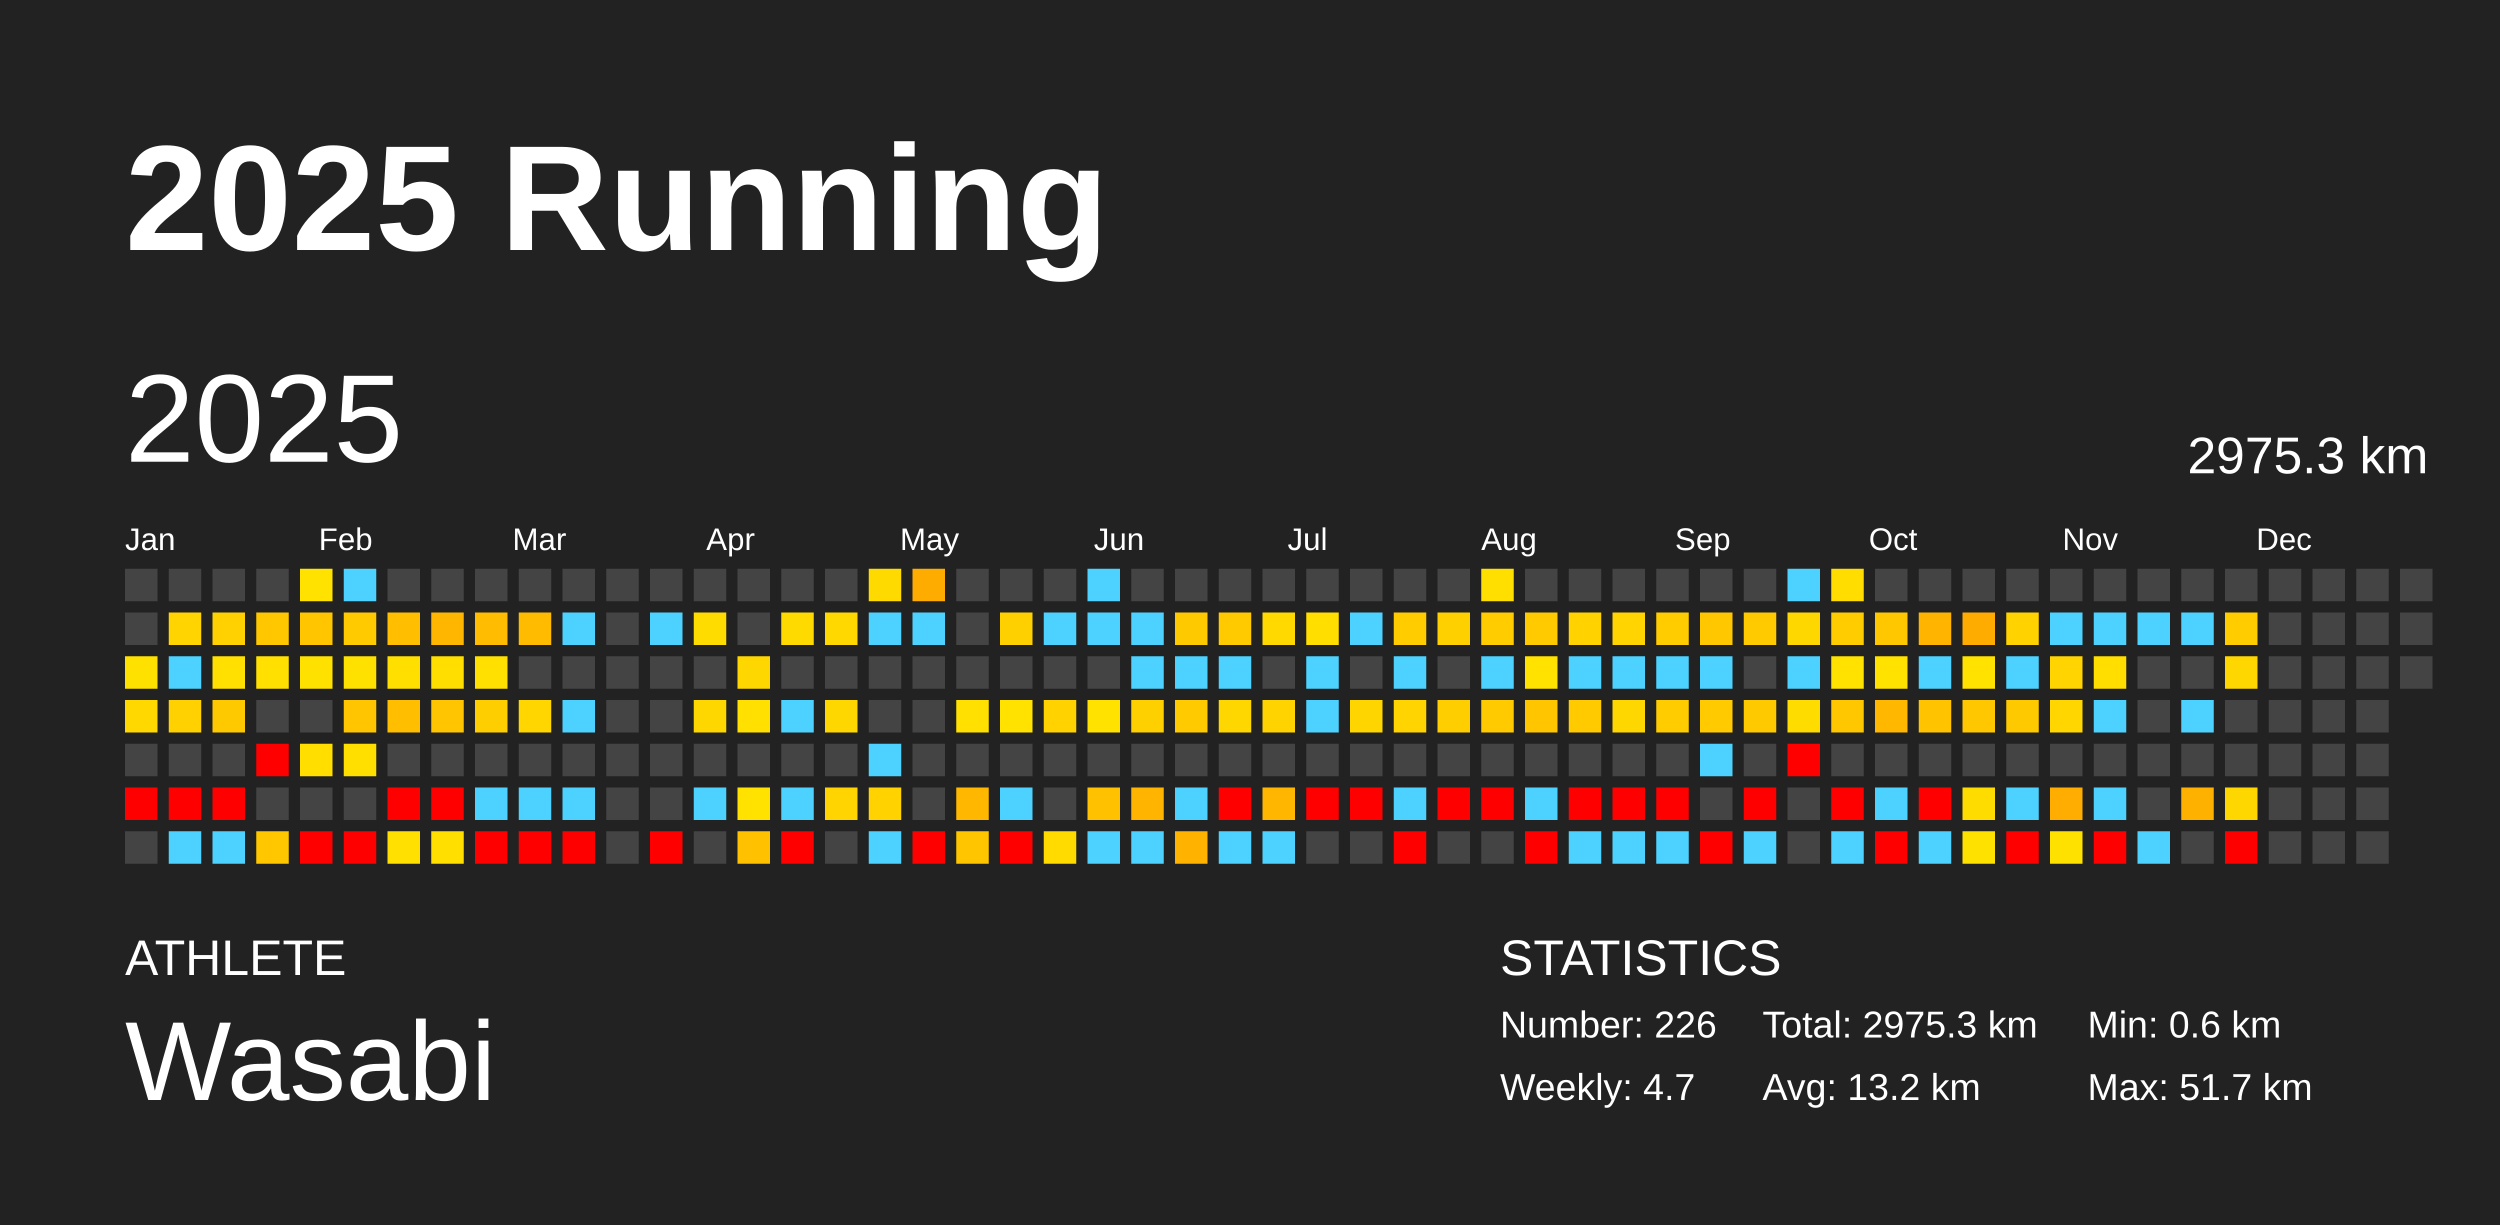
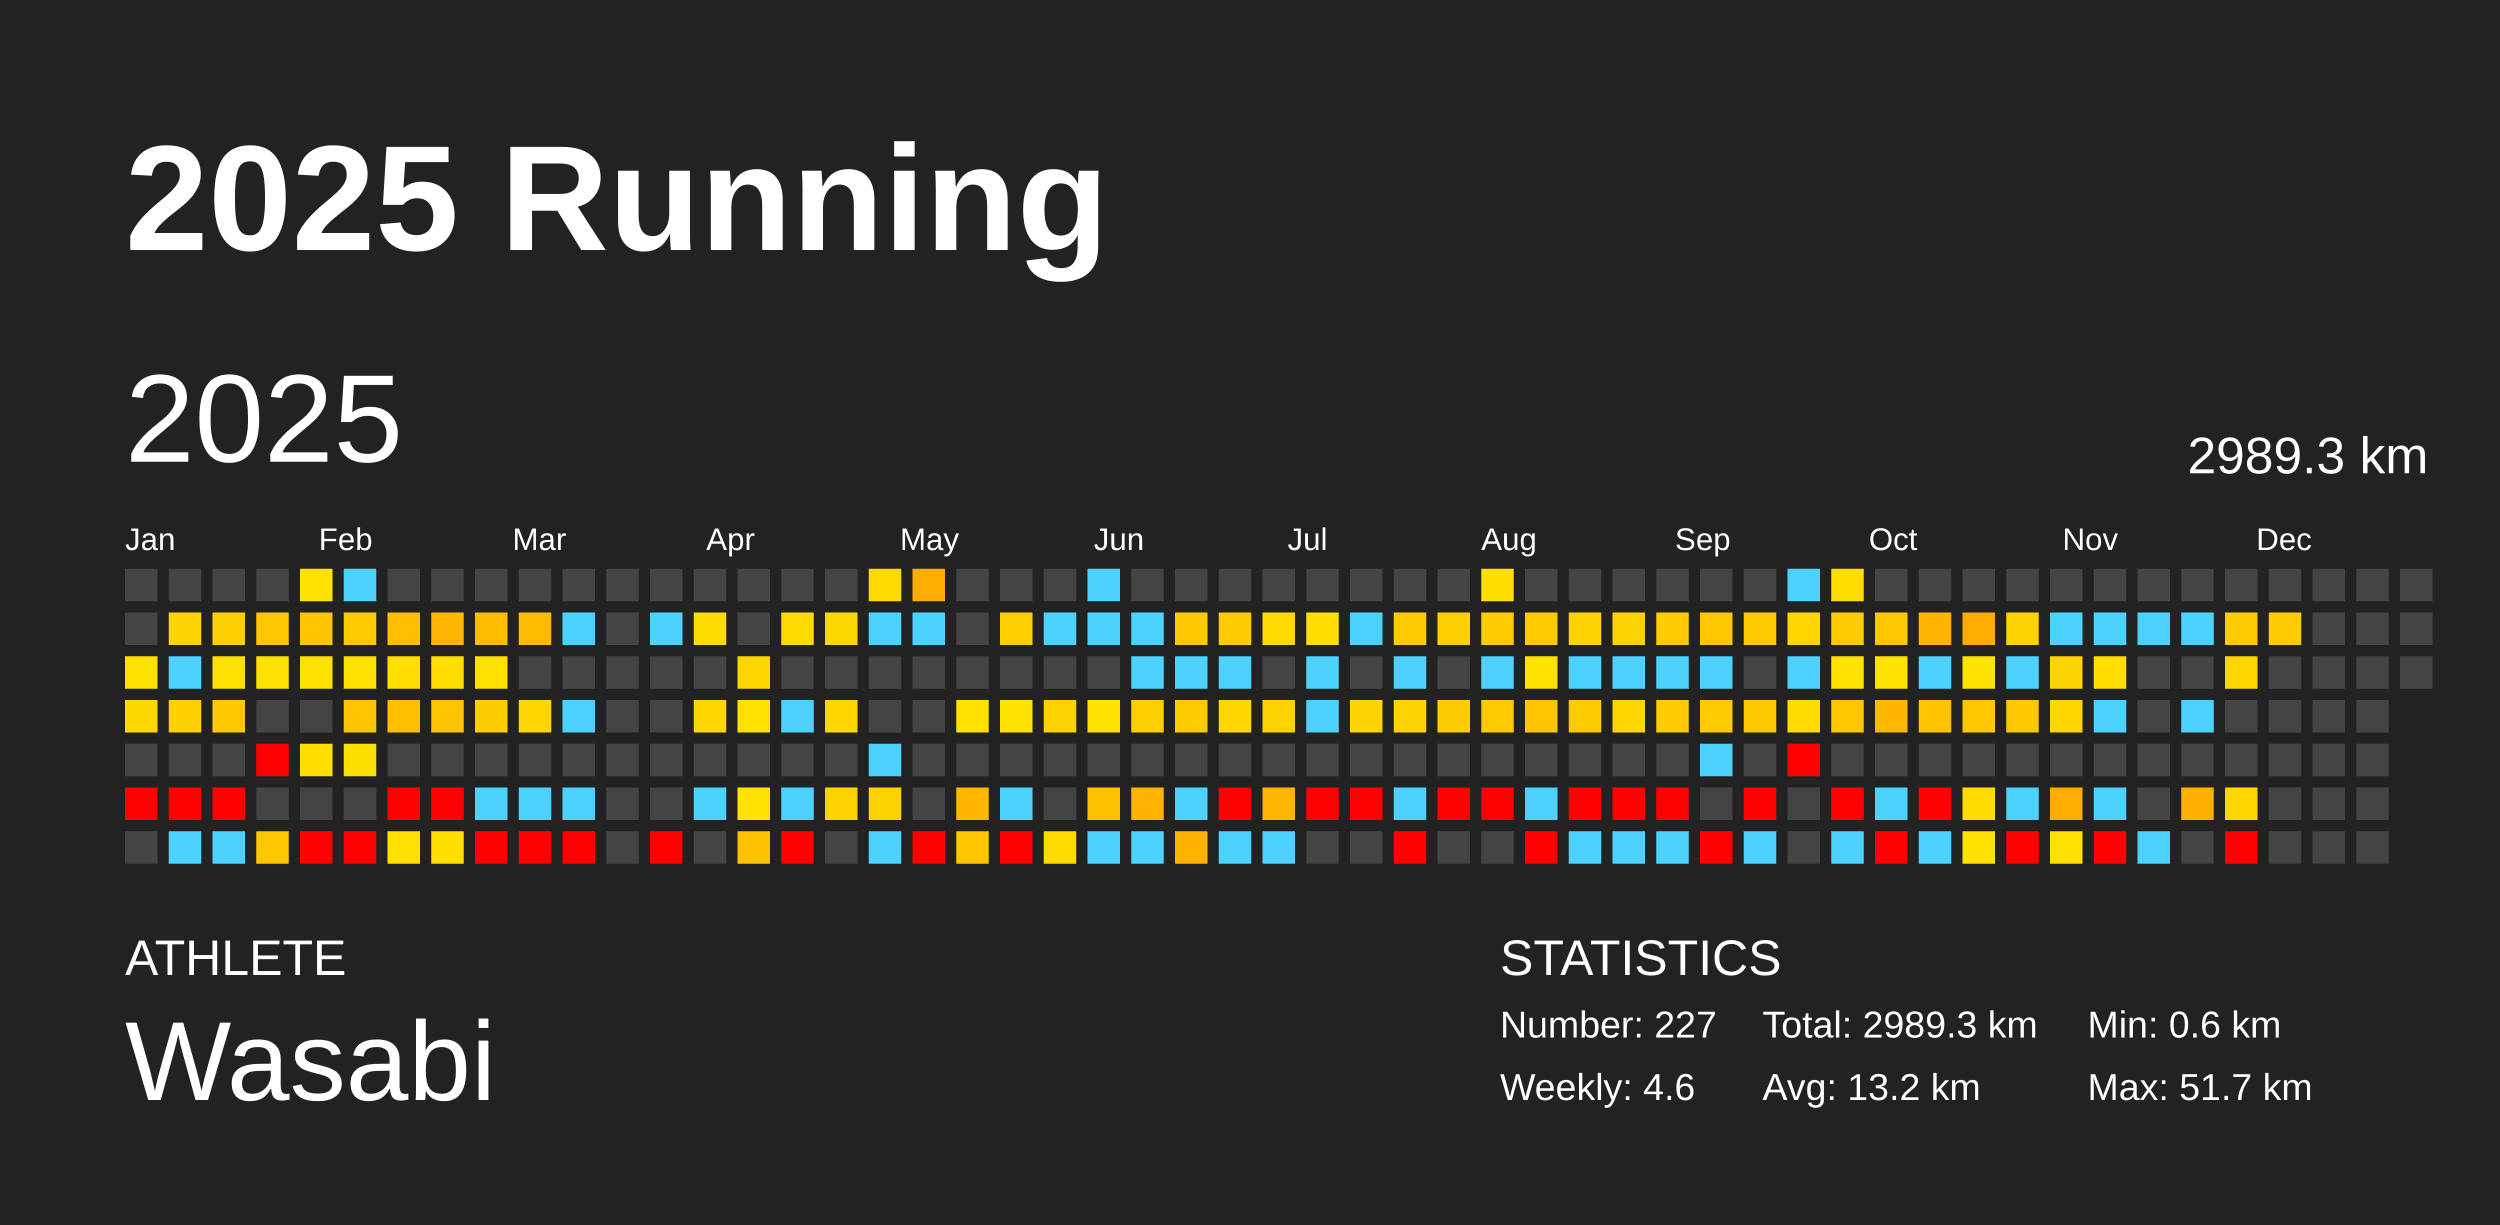
<svg xmlns="http://www.w3.org/2000/svg" baseProfile="full" height="98mm" version="1.1" viewBox="0,0,200,98" width="200mm">
  <defs />
  <rect fill="#222222" height="98" width="200" x="0" y="0" />
  <text fill="#FFFFFF" style="font-size:12px; font-family:Arial; font-weight:bold;" x="10" y="20">2025 Running</text>
  <text fill="#FFFFFF" style="font-size:4px; font-family:Arial" x="10" y="78">ATHLETE</text>
  <text fill="#FFFFFF" style="font-size:9px; font-family:Arial" x="10" y="88">Wasabi</text>
  <text fill="#FFFFFF" style="font-size:4px; font-family:Arial" x="120" y="78">STATISTICS</text>
-   <text fill="#FFFFFF" style="font-size:3px; font-family:Arial" x="120" y="83">Number: 226</text>
-   <text fill="#FFFFFF" style="font-size:3px; font-family:Arial" x="120" y="88">Weekly: 4.7</text>
-   <text fill="#FFFFFF" style="font-size:3px; font-family:Arial" x="141" y="83">Total: 2975.3 km</text>
+   <text fill="#FFFFFF" style="font-size:3px; font-family:Arial" x="120" y="83">Number: 227</text>
+   <text fill="#FFFFFF" style="font-size:3px; font-family:Arial" x="120" y="88">Weekly: 4.6</text>
+   <text fill="#FFFFFF" style="font-size:3px; font-family:Arial" x="141" y="83">Total: 2989.3 km</text>
  <text fill="#FFFFFF" style="font-size:3px; font-family:Arial" x="141" y="88">Avg: 13.2 km</text>
  <text fill="#FFFFFF" style="font-size:3px; font-family:Arial" x="167" y="83">Min: 0.6 km</text>
  <text fill="#FFFFFF" style="font-size:3px; font-family:Arial" x="167" y="88">Max: 51.7 km</text>
  <text dominant-baseline="hanging" fill="#FFFFFF" style="font-size:10.0px; font-family:Arial;" x="10" y="30">2025</text>
-   <text dominant-baseline="hanging" fill="#FFFFFF" style="font-size:4.125px; font-family:Arial;" x="175" y="35">2975.3 km</text>
+   <text dominant-baseline="hanging" fill="#FFFFFF" style="font-size:4.125px; font-family:Arial;" x="175" y="35">2989.3 km</text>
  <text fill="#FFFFFF" style="font-size:2.5px; font-family:Arial" x="10.0" y="44">Jan</text>
  <text fill="#FFFFFF" style="font-size:2.5px; font-family:Arial" x="25.5" y="44">Feb</text>
  <text fill="#FFFFFF" style="font-size:2.5px; font-family:Arial" x="41.0" y="44">Mar</text>
  <text fill="#FFFFFF" style="font-size:2.5px; font-family:Arial" x="56.5" y="44">Apr</text>
  <text fill="#FFFFFF" style="font-size:2.5px; font-family:Arial" x="72.0" y="44">May</text>
  <text fill="#FFFFFF" style="font-size:2.5px; font-family:Arial" x="87.5" y="44">Jun</text>
  <text fill="#FFFFFF" style="font-size:2.5px; font-family:Arial" x="103.0" y="44">Jul</text>
  <text fill="#FFFFFF" style="font-size:2.5px; font-family:Arial" x="118.5" y="44">Aug</text>
  <text fill="#FFFFFF" style="font-size:2.5px; font-family:Arial" x="134.0" y="44">Sep</text>
  <text fill="#FFFFFF" style="font-size:2.5px; font-family:Arial" x="149.5" y="44">Oct</text>
  <text fill="#FFFFFF" style="font-size:2.5px; font-family:Arial" x="165.0" y="44">Nov</text>
  <text fill="#FFFFFF" style="font-size:2.5px; font-family:Arial" x="180.5" y="44">Dec</text>
  <rect fill="#444444" height="2.6" width="2.6" x="10.0" y="45.5" />
  <rect fill="#444444" height="2.6" width="2.6" x="10.0" y="49.0" />
  <rect fill="#ffe100" height="2.6" width="2.6" x="10.0" y="52.5" />
  <rect fill="#ffd800" height="2.6" width="2.6" x="10.0" y="56.0" />
  <rect fill="#444444" height="2.6" width="2.6" x="10.0" y="59.5" />
  <rect fill="red" height="2.6" width="2.6" x="10.0" y="63.0" />
  <rect fill="#444444" height="2.6" width="2.6" x="10.0" y="66.5" />
  <rect fill="#444444" height="2.6" width="2.6" x="13.5" y="45.5" />
  <rect fill="#ffd400" height="2.6" width="2.6" x="13.5" y="49.0" />
  <rect fill="#4dd2ff" height="2.6" width="2.6" x="13.5" y="52.5" />
  <rect fill="#ffd100" height="2.6" width="2.6" x="13.5" y="56.0" />
  <rect fill="#444444" height="2.6" width="2.6" x="13.5" y="59.5" />
  <rect fill="red" height="2.6" width="2.6" x="13.5" y="63.0" />
  <rect fill="#4dd2ff" height="2.6" width="2.6" x="13.5" y="66.5" />
  <rect fill="#444444" height="2.6" width="2.6" x="17.0" y="45.5" />
  <rect fill="#ffd100" height="2.6" width="2.6" x="17.0" y="49.0" />
  <rect fill="#ffe000" height="2.6" width="2.6" x="17.0" y="52.5" />
  <rect fill="#ffc900" height="2.6" width="2.6" x="17.0" y="56.0" />
  <rect fill="#444444" height="2.6" width="2.6" x="17.0" y="59.5" />
  <rect fill="red" height="2.6" width="2.6" x="17.0" y="63.0" />
  <rect fill="#4dd2ff" height="2.6" width="2.6" x="17.0" y="66.5" />
  <rect fill="#444444" height="2.6" width="2.6" x="20.5" y="45.5" />
  <rect fill="#ffc700" height="2.6" width="2.6" x="20.5" y="49.0" />
  <rect fill="#ffe000" height="2.6" width="2.6" x="20.5" y="52.5" />
  <rect fill="#444444" height="2.6" width="2.6" x="20.5" y="56.0" />
  <rect fill="red" height="2.6" width="2.6" x="20.5" y="59.5" />
  <rect fill="#444444" height="2.6" width="2.6" x="20.5" y="63.0" />
  <rect fill="#ffc700" height="2.6" width="2.6" x="20.5" y="66.5" />
  <rect fill="#ffe200" height="2.6" width="2.6" x="24.0" y="45.5" />
  <rect fill="#ffc600" height="2.6" width="2.6" x="24.0" y="49.0" />
  <rect fill="#ffe100" height="2.6" width="2.6" x="24.0" y="52.5" />
  <rect fill="#444444" height="2.6" width="2.6" x="24.0" y="56.0" />
  <rect fill="#ffde00" height="2.6" width="2.6" x="24.0" y="59.5" />
  <rect fill="#444444" height="2.6" width="2.6" x="24.0" y="63.0" />
  <rect fill="red" height="2.6" width="2.6" x="24.0" y="66.5" />
  <rect fill="#4dd2ff" height="2.6" width="2.6" x="27.5" y="45.5" />
  <rect fill="#ffca00" height="2.6" width="2.6" x="27.5" y="49.0" />
  <rect fill="#ffe100" height="2.6" width="2.6" x="27.5" y="52.5" />
  <rect fill="#ffc500" height="2.6" width="2.6" x="27.5" y="56.0" />
  <rect fill="#ffdf00" height="2.6" width="2.6" x="27.5" y="59.5" />
  <rect fill="#444444" height="2.6" width="2.6" x="27.5" y="63.0" />
  <rect fill="red" height="2.6" width="2.6" x="27.5" y="66.5" />
  <rect fill="#444444" height="2.6" width="2.6" x="31.0" y="45.5" />
  <rect fill="#ffbe00" height="2.6" width="2.6" x="31.0" y="49.0" />
  <rect fill="#ffdf00" height="2.6" width="2.6" x="31.0" y="52.5" />
  <rect fill="#ffbe00" height="2.6" width="2.6" x="31.0" y="56.0" />
  <rect fill="#444444" height="2.6" width="2.6" x="31.0" y="59.5" />
  <rect fill="red" height="2.6" width="2.6" x="31.0" y="63.0" />
  <rect fill="#ffe000" height="2.6" width="2.6" x="31.0" y="66.5" />
  <rect fill="#444444" height="2.6" width="2.6" x="34.5" y="45.5" />
  <rect fill="#ffb600" height="2.6" width="2.6" x="34.5" y="49.0" />
  <rect fill="#ffde00" height="2.6" width="2.6" x="34.5" y="52.5" />
  <rect fill="#ffc500" height="2.6" width="2.6" x="34.5" y="56.0" />
  <rect fill="#444444" height="2.6" width="2.6" x="34.5" y="59.5" />
  <rect fill="red" height="2.6" width="2.6" x="34.5" y="63.0" />
  <rect fill="#ffdf00" height="2.6" width="2.6" x="34.5" y="66.5" />
  <rect fill="#444444" height="2.6" width="2.6" x="38.0" y="45.5" />
  <rect fill="#ffbc00" height="2.6" width="2.6" x="38.0" y="49.0" />
  <rect fill="#ffe000" height="2.6" width="2.6" x="38.0" y="52.5" />
  <rect fill="#ffce00" height="2.6" width="2.6" x="38.0" y="56.0" />
  <rect fill="#444444" height="2.6" width="2.6" x="38.0" y="59.5" />
  <rect fill="#4dd2ff" height="2.6" width="2.6" x="38.0" y="63.0" />
  <rect fill="red" height="2.6" width="2.6" x="38.0" y="66.5" />
  <rect fill="#444444" height="2.6" width="2.6" x="41.5" y="45.5" />
  <rect fill="#ffbb00" height="2.6" width="2.6" x="41.5" y="49.0" />
  <rect fill="#444444" height="2.6" width="2.6" x="41.5" y="52.5" />
  <rect fill="#ffd600" height="2.6" width="2.6" x="41.5" y="56.0" />
  <rect fill="#444444" height="2.6" width="2.6" x="41.5" y="59.5" />
  <rect fill="#4dd2ff" height="2.6" width="2.6" x="41.5" y="63.0" />
  <rect fill="red" height="2.6" width="2.6" x="41.5" y="66.5" />
  <rect fill="#444444" height="2.6" width="2.6" x="45.0" y="45.5" />
  <rect fill="#4dd2ff" height="2.6" width="2.6" x="45.0" y="49.0" />
  <rect fill="#444444" height="2.6" width="2.6" x="45.0" y="52.5" />
  <rect fill="#4dd2ff" height="2.6" width="2.6" x="45.0" y="56.0" />
  <rect fill="#444444" height="2.6" width="2.6" x="45.0" y="59.5" />
  <rect fill="#4dd2ff" height="2.6" width="2.6" x="45.0" y="63.0" />
  <rect fill="red" height="2.6" width="2.6" x="45.0" y="66.5" />
  <rect fill="#444444" height="2.6" width="2.6" x="48.5" y="45.5" />
  <rect fill="#444444" height="2.6" width="2.6" x="48.5" y="49.0" />
  <rect fill="#444444" height="2.6" width="2.6" x="48.5" y="52.5" />
  <rect fill="#444444" height="2.6" width="2.6" x="48.5" y="56.0" />
  <rect fill="#444444" height="2.6" width="2.6" x="48.5" y="59.5" />
  <rect fill="#444444" height="2.6" width="2.6" x="48.5" y="63.0" />
  <rect fill="#444444" height="2.6" width="2.6" x="48.5" y="66.5" />
  <rect fill="#444444" height="2.6" width="2.6" x="52.0" y="45.5" />
  <rect fill="#4dd2ff" height="2.6" width="2.6" x="52.0" y="49.0" />
  <rect fill="#444444" height="2.6" width="2.6" x="52.0" y="52.5" />
  <rect fill="#444444" height="2.6" width="2.6" x="52.0" y="56.0" />
  <rect fill="#444444" height="2.6" width="2.6" x="52.0" y="59.5" />
  <rect fill="#444444" height="2.6" width="2.6" x="52.0" y="63.0" />
  <rect fill="red" height="2.6" width="2.6" x="52.0" y="66.5" />
  <rect fill="#444444" height="2.6" width="2.6" x="55.5" y="45.5" />
  <rect fill="#ffdc00" height="2.6" width="2.6" x="55.5" y="49.0" />
  <rect fill="#444444" height="2.6" width="2.6" x="55.5" y="52.5" />
  <rect fill="#ffd700" height="2.6" width="2.6" x="55.5" y="56.0" />
  <rect fill="#444444" height="2.6" width="2.6" x="55.5" y="59.5" />
  <rect fill="#4dd2ff" height="2.6" width="2.6" x="55.5" y="63.0" />
  <rect fill="#444444" height="2.6" width="2.6" x="55.5" y="66.5" />
  <rect fill="#444444" height="2.6" width="2.6" x="59.0" y="45.5" />
  <rect fill="#444444" height="2.6" width="2.6" x="59.0" y="49.0" />
  <rect fill="#ffd700" height="2.6" width="2.6" x="59.0" y="52.5" />
  <rect fill="#ffe000" height="2.6" width="2.6" x="59.0" y="56.0" />
  <rect fill="#444444" height="2.6" width="2.6" x="59.0" y="59.5" />
  <rect fill="#ffe200" height="2.6" width="2.6" x="59.0" y="63.0" />
  <rect fill="#ffc100" height="2.6" width="2.6" x="59.0" y="66.5" />
  <rect fill="#444444" height="2.6" width="2.6" x="62.5" y="45.5" />
  <rect fill="#ffda00" height="2.6" width="2.6" x="62.5" y="49.0" />
  <rect fill="#444444" height="2.6" width="2.6" x="62.5" y="52.5" />
  <rect fill="#4dd2ff" height="2.6" width="2.6" x="62.5" y="56.0" />
  <rect fill="#444444" height="2.6" width="2.6" x="62.5" y="59.5" />
  <rect fill="#4dd2ff" height="2.6" width="2.6" x="62.5" y="63.0" />
  <rect fill="red" height="2.6" width="2.6" x="62.5" y="66.5" />
  <rect fill="#444444" height="2.6" width="2.6" x="66.0" y="45.5" />
  <rect fill="#ffd800" height="2.6" width="2.6" x="66.0" y="49.0" />
  <rect fill="#444444" height="2.6" width="2.6" x="66.0" y="52.5" />
  <rect fill="#ffd700" height="2.6" width="2.6" x="66.0" y="56.0" />
  <rect fill="#444444" height="2.6" width="2.6" x="66.0" y="59.5" />
  <rect fill="#ffd400" height="2.6" width="2.6" x="66.0" y="63.0" />
  <rect fill="#444444" height="2.6" width="2.6" x="66.0" y="66.5" />
  <rect fill="#ffda00" height="2.6" width="2.6" x="69.5" y="45.5" />
  <rect fill="#4dd2ff" height="2.6" width="2.6" x="69.5" y="49.0" />
  <rect fill="#444444" height="2.6" width="2.6" x="69.5" y="52.5" />
  <rect fill="#444444" height="2.6" width="2.6" x="69.5" y="56.0" />
  <rect fill="#4dd2ff" height="2.6" width="2.6" x="69.5" y="59.5" />
  <rect fill="#ffd200" height="2.6" width="2.6" x="69.5" y="63.0" />
  <rect fill="#4dd2ff" height="2.6" width="2.6" x="69.5" y="66.5" />
  <rect fill="#ffac00" height="2.6" width="2.6" x="73.0" y="45.5" />
  <rect fill="#4dd2ff" height="2.6" width="2.6" x="73.0" y="49.0" />
  <rect fill="#444444" height="2.6" width="2.6" x="73.0" y="52.5" />
  <rect fill="#444444" height="2.6" width="2.6" x="73.0" y="56.0" />
  <rect fill="#444444" height="2.6" width="2.6" x="73.0" y="59.5" />
  <rect fill="#444444" height="2.6" width="2.6" x="73.0" y="63.0" />
  <rect fill="red" height="2.6" width="2.6" x="73.0" y="66.5" />
  <rect fill="#444444" height="2.6" width="2.6" x="76.5" y="45.5" />
  <rect fill="#444444" height="2.6" width="2.6" x="76.5" y="49.0" />
  <rect fill="#444444" height="2.6" width="2.6" x="76.5" y="52.5" />
  <rect fill="#ffe000" height="2.6" width="2.6" x="76.5" y="56.0" />
  <rect fill="#444444" height="2.6" width="2.6" x="76.5" y="59.5" />
  <rect fill="#ffb700" height="2.6" width="2.6" x="76.5" y="63.0" />
  <rect fill="#ffc600" height="2.6" width="2.6" x="76.5" y="66.5" />
  <rect fill="#444444" height="2.6" width="2.6" x="80.0" y="45.5" />
  <rect fill="#ffd000" height="2.6" width="2.6" x="80.0" y="49.0" />
  <rect fill="#444444" height="2.6" width="2.6" x="80.0" y="52.5" />
  <rect fill="#ffe200" height="2.6" width="2.6" x="80.0" y="56.0" />
  <rect fill="#444444" height="2.6" width="2.6" x="80.0" y="59.5" />
  <rect fill="#4dd2ff" height="2.6" width="2.6" x="80.0" y="63.0" />
  <rect fill="red" height="2.6" width="2.6" x="80.0" y="66.5" />
  <rect fill="#444444" height="2.6" width="2.6" x="83.5" y="45.5" />
  <rect fill="#4dd2ff" height="2.6" width="2.6" x="83.5" y="49.0" />
  <rect fill="#444444" height="2.6" width="2.6" x="83.5" y="52.5" />
  <rect fill="#ffd200" height="2.6" width="2.6" x="83.5" y="56.0" />
  <rect fill="#444444" height="2.6" width="2.6" x="83.5" y="59.5" />
  <rect fill="#444444" height="2.6" width="2.6" x="83.5" y="63.0" />
  <rect fill="#ffdb00" height="2.6" width="2.6" x="83.5" y="66.5" />
  <rect fill="#4dd2ff" height="2.6" width="2.6" x="87.0" y="45.5" />
  <rect fill="#4dd2ff" height="2.6" width="2.6" x="87.0" y="49.0" />
  <rect fill="#444444" height="2.6" width="2.6" x="87.0" y="52.5" />
  <rect fill="#ffe200" height="2.6" width="2.6" x="87.0" y="56.0" />
  <rect fill="#444444" height="2.6" width="2.6" x="87.0" y="59.5" />
  <rect fill="#ffc100" height="2.6" width="2.6" x="87.0" y="63.0" />
  <rect fill="#4dd2ff" height="2.6" width="2.6" x="87.0" y="66.5" />
  <rect fill="#444444" height="2.6" width="2.6" x="90.5" y="45.5" />
  <rect fill="#4dd2ff" height="2.6" width="2.6" x="90.5" y="49.0" />
  <rect fill="#4dd2ff" height="2.6" width="2.6" x="90.5" y="52.5" />
  <rect fill="#ffd000" height="2.6" width="2.6" x="90.5" y="56.0" />
  <rect fill="#444444" height="2.6" width="2.6" x="90.5" y="59.5" />
  <rect fill="#ffb400" height="2.6" width="2.6" x="90.5" y="63.0" />
  <rect fill="#4dd2ff" height="2.6" width="2.6" x="90.5" y="66.5" />
  <rect fill="#444444" height="2.6" width="2.6" x="94.0" y="45.5" />
  <rect fill="#ffc900" height="2.6" width="2.6" x="94.0" y="49.0" />
  <rect fill="#4dd2ff" height="2.6" width="2.6" x="94.0" y="52.5" />
  <rect fill="#ffcb00" height="2.6" width="2.6" x="94.0" y="56.0" />
  <rect fill="#444444" height="2.6" width="2.6" x="94.0" y="59.5" />
  <rect fill="#4dd2ff" height="2.6" width="2.6" x="94.0" y="63.0" />
  <rect fill="#ffb300" height="2.6" width="2.6" x="94.0" y="66.5" />
  <rect fill="#444444" height="2.6" width="2.6" x="97.5" y="45.5" />
  <rect fill="#ffca00" height="2.6" width="2.6" x="97.5" y="49.0" />
  <rect fill="#4dd2ff" height="2.6" width="2.6" x="97.5" y="52.5" />
  <rect fill="#ffd700" height="2.6" width="2.6" x="97.5" y="56.0" />
  <rect fill="#444444" height="2.6" width="2.6" x="97.5" y="59.5" />
  <rect fill="red" height="2.6" width="2.6" x="97.5" y="63.0" />
  <rect fill="#4dd2ff" height="2.6" width="2.6" x="97.5" y="66.5" />
  <rect fill="#444444" height="2.6" width="2.6" x="101.0" y="45.5" />
  <rect fill="#ffd900" height="2.6" width="2.6" x="101.0" y="49.0" />
  <rect fill="#444444" height="2.6" width="2.6" x="101.0" y="52.5" />
  <rect fill="#ffd300" height="2.6" width="2.6" x="101.0" y="56.0" />
  <rect fill="#444444" height="2.6" width="2.6" x="101.0" y="59.5" />
  <rect fill="#ffb600" height="2.6" width="2.6" x="101.0" y="63.0" />
  <rect fill="#4dd2ff" height="2.6" width="2.6" x="101.0" y="66.5" />
  <rect fill="#444444" height="2.6" width="2.6" x="104.5" y="45.5" />
  <rect fill="#ffde00" height="2.6" width="2.6" x="104.5" y="49.0" />
  <rect fill="#4dd2ff" height="2.6" width="2.6" x="104.5" y="52.5" />
  <rect fill="#4dd2ff" height="2.6" width="2.6" x="104.5" y="56.0" />
  <rect fill="#444444" height="2.6" width="2.6" x="104.5" y="59.5" />
  <rect fill="red" height="2.6" width="2.6" x="104.5" y="63.0" />
  <rect fill="#444444" height="2.6" width="2.6" x="104.5" y="66.5" />
  <rect fill="#444444" height="2.6" width="2.6" x="108.0" y="45.5" />
  <rect fill="#4dd2ff" height="2.6" width="2.6" x="108.0" y="49.0" />
  <rect fill="#444444" height="2.6" width="2.6" x="108.0" y="52.5" />
  <rect fill="#ffd500" height="2.6" width="2.6" x="108.0" y="56.0" />
  <rect fill="#444444" height="2.6" width="2.6" x="108.0" y="59.5" />
  <rect fill="red" height="2.6" width="2.6" x="108.0" y="63.0" />
  <rect fill="#444444" height="2.6" width="2.6" x="108.0" y="66.5" />
  <rect fill="#444444" height="2.6" width="2.6" x="111.5" y="45.5" />
  <rect fill="#ffcc00" height="2.6" width="2.6" x="111.5" y="49.0" />
  <rect fill="#4dd2ff" height="2.6" width="2.6" x="111.5" y="52.5" />
  <rect fill="#ffd400" height="2.6" width="2.6" x="111.5" y="56.0" />
  <rect fill="#444444" height="2.6" width="2.6" x="111.5" y="59.5" />
  <rect fill="#4dd2ff" height="2.6" width="2.6" x="111.5" y="63.0" />
  <rect fill="red" height="2.6" width="2.6" x="111.5" y="66.5" />
  <rect fill="#444444" height="2.6" width="2.6" x="115.0" y="45.5" />
  <rect fill="#ffd000" height="2.6" width="2.6" x="115.0" y="49.0" />
  <rect fill="#444444" height="2.6" width="2.6" x="115.0" y="52.5" />
  <rect fill="#ffce00" height="2.6" width="2.6" x="115.0" y="56.0" />
  <rect fill="#444444" height="2.6" width="2.6" x="115.0" y="59.5" />
  <rect fill="red" height="2.6" width="2.6" x="115.0" y="63.0" />
  <rect fill="#444444" height="2.6" width="2.6" x="115.0" y="66.5" />
  <rect fill="#ffdf00" height="2.6" width="2.6" x="118.5" y="45.5" />
  <rect fill="#ffcc00" height="2.6" width="2.6" x="118.5" y="49.0" />
  <rect fill="#4dd2ff" height="2.6" width="2.6" x="118.5" y="52.5" />
  <rect fill="#ffca00" height="2.6" width="2.6" x="118.5" y="56.0" />
  <rect fill="#444444" height="2.6" width="2.6" x="118.5" y="59.5" />
  <rect fill="red" height="2.6" width="2.6" x="118.5" y="63.0" />
  <rect fill="#444444" height="2.6" width="2.6" x="118.5" y="66.5" />
  <rect fill="#444444" height="2.6" width="2.6" x="122.0" y="45.5" />
  <rect fill="#ffcb00" height="2.6" width="2.6" x="122.0" y="49.0" />
  <rect fill="#ffe200" height="2.6" width="2.6" x="122.0" y="52.5" />
  <rect fill="#ffc600" height="2.6" width="2.6" x="122.0" y="56.0" />
  <rect fill="#444444" height="2.6" width="2.6" x="122.0" y="59.5" />
  <rect fill="#4dd2ff" height="2.6" width="2.6" x="122.0" y="63.0" />
  <rect fill="red" height="2.6" width="2.6" x="122.0" y="66.5" />
  <rect fill="#444444" height="2.6" width="2.6" x="125.5" y="45.5" />
  <rect fill="#ffd200" height="2.6" width="2.6" x="125.5" y="49.0" />
  <rect fill="#4dd2ff" height="2.6" width="2.6" x="125.5" y="52.5" />
  <rect fill="#ffca00" height="2.6" width="2.6" x="125.5" y="56.0" />
  <rect fill="#444444" height="2.6" width="2.6" x="125.5" y="59.5" />
  <rect fill="red" height="2.6" width="2.6" x="125.5" y="63.0" />
  <rect fill="#4dd2ff" height="2.6" width="2.6" x="125.5" y="66.5" />
  <rect fill="#444444" height="2.6" width="2.6" x="129.0" y="45.5" />
  <rect fill="#ffd400" height="2.6" width="2.6" x="129.0" y="49.0" />
  <rect fill="#4dd2ff" height="2.6" width="2.6" x="129.0" y="52.5" />
  <rect fill="#ffd700" height="2.6" width="2.6" x="129.0" y="56.0" />
  <rect fill="#444444" height="2.6" width="2.6" x="129.0" y="59.5" />
  <rect fill="red" height="2.6" width="2.6" x="129.0" y="63.0" />
  <rect fill="#4dd2ff" height="2.6" width="2.6" x="129.0" y="66.5" />
  <rect fill="#444444" height="2.6" width="2.6" x="132.5" y="45.5" />
  <rect fill="#ffcc00" height="2.6" width="2.6" x="132.5" y="49.0" />
  <rect fill="#4dd2ff" height="2.6" width="2.6" x="132.5" y="52.5" />
  <rect fill="#ffcc00" height="2.6" width="2.6" x="132.5" y="56.0" />
  <rect fill="#444444" height="2.6" width="2.6" x="132.5" y="59.5" />
  <rect fill="red" height="2.6" width="2.6" x="132.5" y="63.0" />
  <rect fill="#4dd2ff" height="2.6" width="2.6" x="132.5" y="66.5" />
  <rect fill="#444444" height="2.6" width="2.6" x="136.0" y="45.5" />
  <rect fill="#ffc700" height="2.6" width="2.6" x="136.0" y="49.0" />
  <rect fill="#4dd2ff" height="2.6" width="2.6" x="136.0" y="52.5" />
  <rect fill="#ffca00" height="2.6" width="2.6" x="136.0" y="56.0" />
  <rect fill="#4dd2ff" height="2.6" width="2.6" x="136.0" y="59.5" />
  <rect fill="#444444" height="2.6" width="2.6" x="136.0" y="63.0" />
  <rect fill="red" height="2.6" width="2.6" x="136.0" y="66.5" />
  <rect fill="#444444" height="2.6" width="2.6" x="139.5" y="45.5" />
  <rect fill="#ffcb00" height="2.6" width="2.6" x="139.5" y="49.0" />
  <rect fill="#444444" height="2.6" width="2.6" x="139.5" y="52.5" />
  <rect fill="#ffc900" height="2.6" width="2.6" x="139.5" y="56.0" />
  <rect fill="#444444" height="2.6" width="2.6" x="139.5" y="59.5" />
  <rect fill="red" height="2.6" width="2.6" x="139.5" y="63.0" />
  <rect fill="#4dd2ff" height="2.6" width="2.6" x="139.5" y="66.5" />
  <rect fill="#4dd2ff" height="2.6" width="2.6" x="143.0" y="45.5" />
  <rect fill="#ffd700" height="2.6" width="2.6" x="143.0" y="49.0" />
  <rect fill="#4dd2ff" height="2.6" width="2.6" x="143.0" y="52.5" />
  <rect fill="#ffdc00" height="2.6" width="2.6" x="143.0" y="56.0" />
  <rect fill="red" height="2.6" width="2.6" x="143.0" y="59.5" />
  <rect fill="#444444" height="2.6" width="2.6" x="143.0" y="63.0" />
  <rect fill="#444444" height="2.6" width="2.6" x="143.0" y="66.5" />
  <rect fill="#ffdd00" height="2.6" width="2.6" x="146.5" y="45.5" />
  <rect fill="#ffcc00" height="2.6" width="2.6" x="146.5" y="49.0" />
  <rect fill="#ffe200" height="2.6" width="2.6" x="146.5" y="52.5" />
  <rect fill="#ffc700" height="2.6" width="2.6" x="146.5" y="56.0" />
  <rect fill="#444444" height="2.6" width="2.6" x="146.5" y="59.5" />
  <rect fill="red" height="2.6" width="2.6" x="146.5" y="63.0" />
  <rect fill="#4dd2ff" height="2.6" width="2.6" x="146.5" y="66.5" />
  <rect fill="#444444" height="2.6" width="2.6" x="150.0" y="45.5" />
  <rect fill="#ffc700" height="2.6" width="2.6" x="150.0" y="49.0" />
  <rect fill="#ffe200" height="2.6" width="2.6" x="150.0" y="52.5" />
  <rect fill="#ffb700" height="2.6" width="2.6" x="150.0" y="56.0" />
  <rect fill="#444444" height="2.6" width="2.6" x="150.0" y="59.5" />
  <rect fill="#4dd2ff" height="2.6" width="2.6" x="150.0" y="63.0" />
  <rect fill="red" height="2.6" width="2.6" x="150.0" y="66.5" />
  <rect fill="#444444" height="2.6" width="2.6" x="153.5" y="45.5" />
  <rect fill="#ffb500" height="2.6" width="2.6" x="153.5" y="49.0" />
  <rect fill="#4dd2ff" height="2.6" width="2.6" x="153.5" y="52.5" />
  <rect fill="#ffc300" height="2.6" width="2.6" x="153.5" y="56.0" />
  <rect fill="#444444" height="2.6" width="2.6" x="153.5" y="59.5" />
  <rect fill="red" height="2.6" width="2.6" x="153.5" y="63.0" />
  <rect fill="#4dd2ff" height="2.6" width="2.6" x="153.5" y="66.5" />
  <rect fill="#444444" height="2.6" width="2.6" x="157.0" y="45.5" />
  <rect fill="#ffac00" height="2.6" width="2.6" x="157.0" y="49.0" />
  <rect fill="#ffe200" height="2.6" width="2.6" x="157.0" y="52.5" />
  <rect fill="#ffc700" height="2.6" width="2.6" x="157.0" y="56.0" />
  <rect fill="#444444" height="2.6" width="2.6" x="157.0" y="59.5" />
  <rect fill="#ffdc00" height="2.6" width="2.6" x="157.0" y="63.0" />
  <rect fill="#ffe100" height="2.6" width="2.6" x="157.0" y="66.5" />
  <rect fill="#444444" height="2.6" width="2.6" x="160.5" y="45.5" />
  <rect fill="#ffd200" height="2.6" width="2.6" x="160.5" y="49.0" />
  <rect fill="#4dd2ff" height="2.6" width="2.6" x="160.5" y="52.5" />
  <rect fill="#ffc900" height="2.6" width="2.6" x="160.5" y="56.0" />
  <rect fill="#444444" height="2.6" width="2.6" x="160.5" y="59.5" />
  <rect fill="#4dd2ff" height="2.6" width="2.6" x="160.5" y="63.0" />
  <rect fill="red" height="2.6" width="2.6" x="160.5" y="66.5" />
  <rect fill="#444444" height="2.6" width="2.6" x="164.0" y="45.5" />
  <rect fill="#4dd2ff" height="2.6" width="2.6" x="164.0" y="49.0" />
  <rect fill="#ffd400" height="2.6" width="2.6" x="164.0" y="52.5" />
  <rect fill="#ffd600" height="2.6" width="2.6" x="164.0" y="56.0" />
  <rect fill="#444444" height="2.6" width="2.6" x="164.0" y="59.5" />
  <rect fill="#ffad00" height="2.6" width="2.6" x="164.0" y="63.0" />
  <rect fill="#ffe100" height="2.6" width="2.6" x="164.0" y="66.5" />
  <rect fill="#444444" height="2.6" width="2.6" x="167.5" y="45.5" />
  <rect fill="#4dd2ff" height="2.6" width="2.6" x="167.5" y="49.0" />
  <rect fill="#ffde00" height="2.6" width="2.6" x="167.5" y="52.5" />
  <rect fill="#4dd2ff" height="2.6" width="2.6" x="167.5" y="56.0" />
  <rect fill="#444444" height="2.6" width="2.6" x="167.5" y="59.5" />
  <rect fill="#4dd2ff" height="2.6" width="2.6" x="167.5" y="63.0" />
  <rect fill="red" height="2.6" width="2.6" x="167.5" y="66.5" />
  <rect fill="#444444" height="2.6" width="2.6" x="171.0" y="45.5" />
  <rect fill="#4dd2ff" height="2.6" width="2.6" x="171.0" y="49.0" />
  <rect fill="#444444" height="2.6" width="2.6" x="171.0" y="52.5" />
  <rect fill="#444444" height="2.6" width="2.6" x="171.0" y="56.0" />
  <rect fill="#444444" height="2.6" width="2.6" x="171.0" y="59.5" />
  <rect fill="#444444" height="2.6" width="2.6" x="171.0" y="63.0" />
  <rect fill="#4dd2ff" height="2.6" width="2.6" x="171.0" y="66.5" />
  <rect fill="#444444" height="2.6" width="2.6" x="174.5" y="45.5" />
  <rect fill="#4dd2ff" height="2.6" width="2.6" x="174.5" y="49.0" />
  <rect fill="#444444" height="2.6" width="2.6" x="174.5" y="52.5" />
  <rect fill="#4dd2ff" height="2.6" width="2.6" x="174.5" y="56.0" />
  <rect fill="#444444" height="2.6" width="2.6" x="174.5" y="59.5" />
  <rect fill="#ffb100" height="2.6" width="2.6" x="174.5" y="63.0" />
  <rect fill="#444444" height="2.6" width="2.6" x="174.5" y="66.5" />
  <rect fill="#444444" height="2.6" width="2.6" x="178.0" y="45.5" />
  <rect fill="#ffcc00" height="2.6" width="2.6" x="178.0" y="49.0" />
  <rect fill="#ffd700" height="2.6" width="2.6" x="178.0" y="52.5" />
  <rect fill="#444444" height="2.6" width="2.6" x="178.0" y="56.0" />
  <rect fill="#444444" height="2.6" width="2.6" x="178.0" y="59.5" />
  <rect fill="#ffd700" height="2.6" width="2.6" x="178.0" y="63.0" />
  <rect fill="red" height="2.6" width="2.6" x="178.0" y="66.5" />
  <rect fill="#444444" height="2.6" width="2.6" x="181.5" y="45.5" />
-   <rect fill="#444444" height="2.6" width="2.6" x="181.5" y="49.0" />
+   <rect fill="#ffcc00" height="2.6" width="2.6" x="181.5" y="49.0" />
  <rect fill="#444444" height="2.6" width="2.6" x="181.5" y="52.5" />
  <rect fill="#444444" height="2.6" width="2.6" x="181.5" y="56.0" />
  <rect fill="#444444" height="2.6" width="2.6" x="181.5" y="59.5" />
  <rect fill="#444444" height="2.6" width="2.6" x="181.5" y="63.0" />
  <rect fill="#444444" height="2.6" width="2.6" x="181.5" y="66.5" />
  <rect fill="#444444" height="2.6" width="2.6" x="185.0" y="45.5" />
  <rect fill="#444444" height="2.6" width="2.6" x="185.0" y="49.0" />
  <rect fill="#444444" height="2.6" width="2.6" x="185.0" y="52.5" />
  <rect fill="#444444" height="2.6" width="2.6" x="185.0" y="56.0" />
  <rect fill="#444444" height="2.6" width="2.6" x="185.0" y="59.5" />
  <rect fill="#444444" height="2.6" width="2.6" x="185.0" y="63.0" />
  <rect fill="#444444" height="2.6" width="2.6" x="185.0" y="66.5" />
  <rect fill="#444444" height="2.6" width="2.6" x="188.5" y="45.5" />
  <rect fill="#444444" height="2.6" width="2.6" x="188.5" y="49.0" />
  <rect fill="#444444" height="2.6" width="2.6" x="188.5" y="52.5" />
  <rect fill="#444444" height="2.6" width="2.6" x="188.5" y="56.0" />
  <rect fill="#444444" height="2.6" width="2.6" x="188.5" y="59.5" />
  <rect fill="#444444" height="2.6" width="2.6" x="188.5" y="63.0" />
  <rect fill="#444444" height="2.6" width="2.6" x="188.5" y="66.5" />
  <rect fill="#444444" height="2.6" width="2.6" x="192.0" y="45.5" />
  <rect fill="#444444" height="2.6" width="2.6" x="192.0" y="49.0" />
  <rect fill="#444444" height="2.6" width="2.6" x="192.0" y="52.5" />
</svg>
